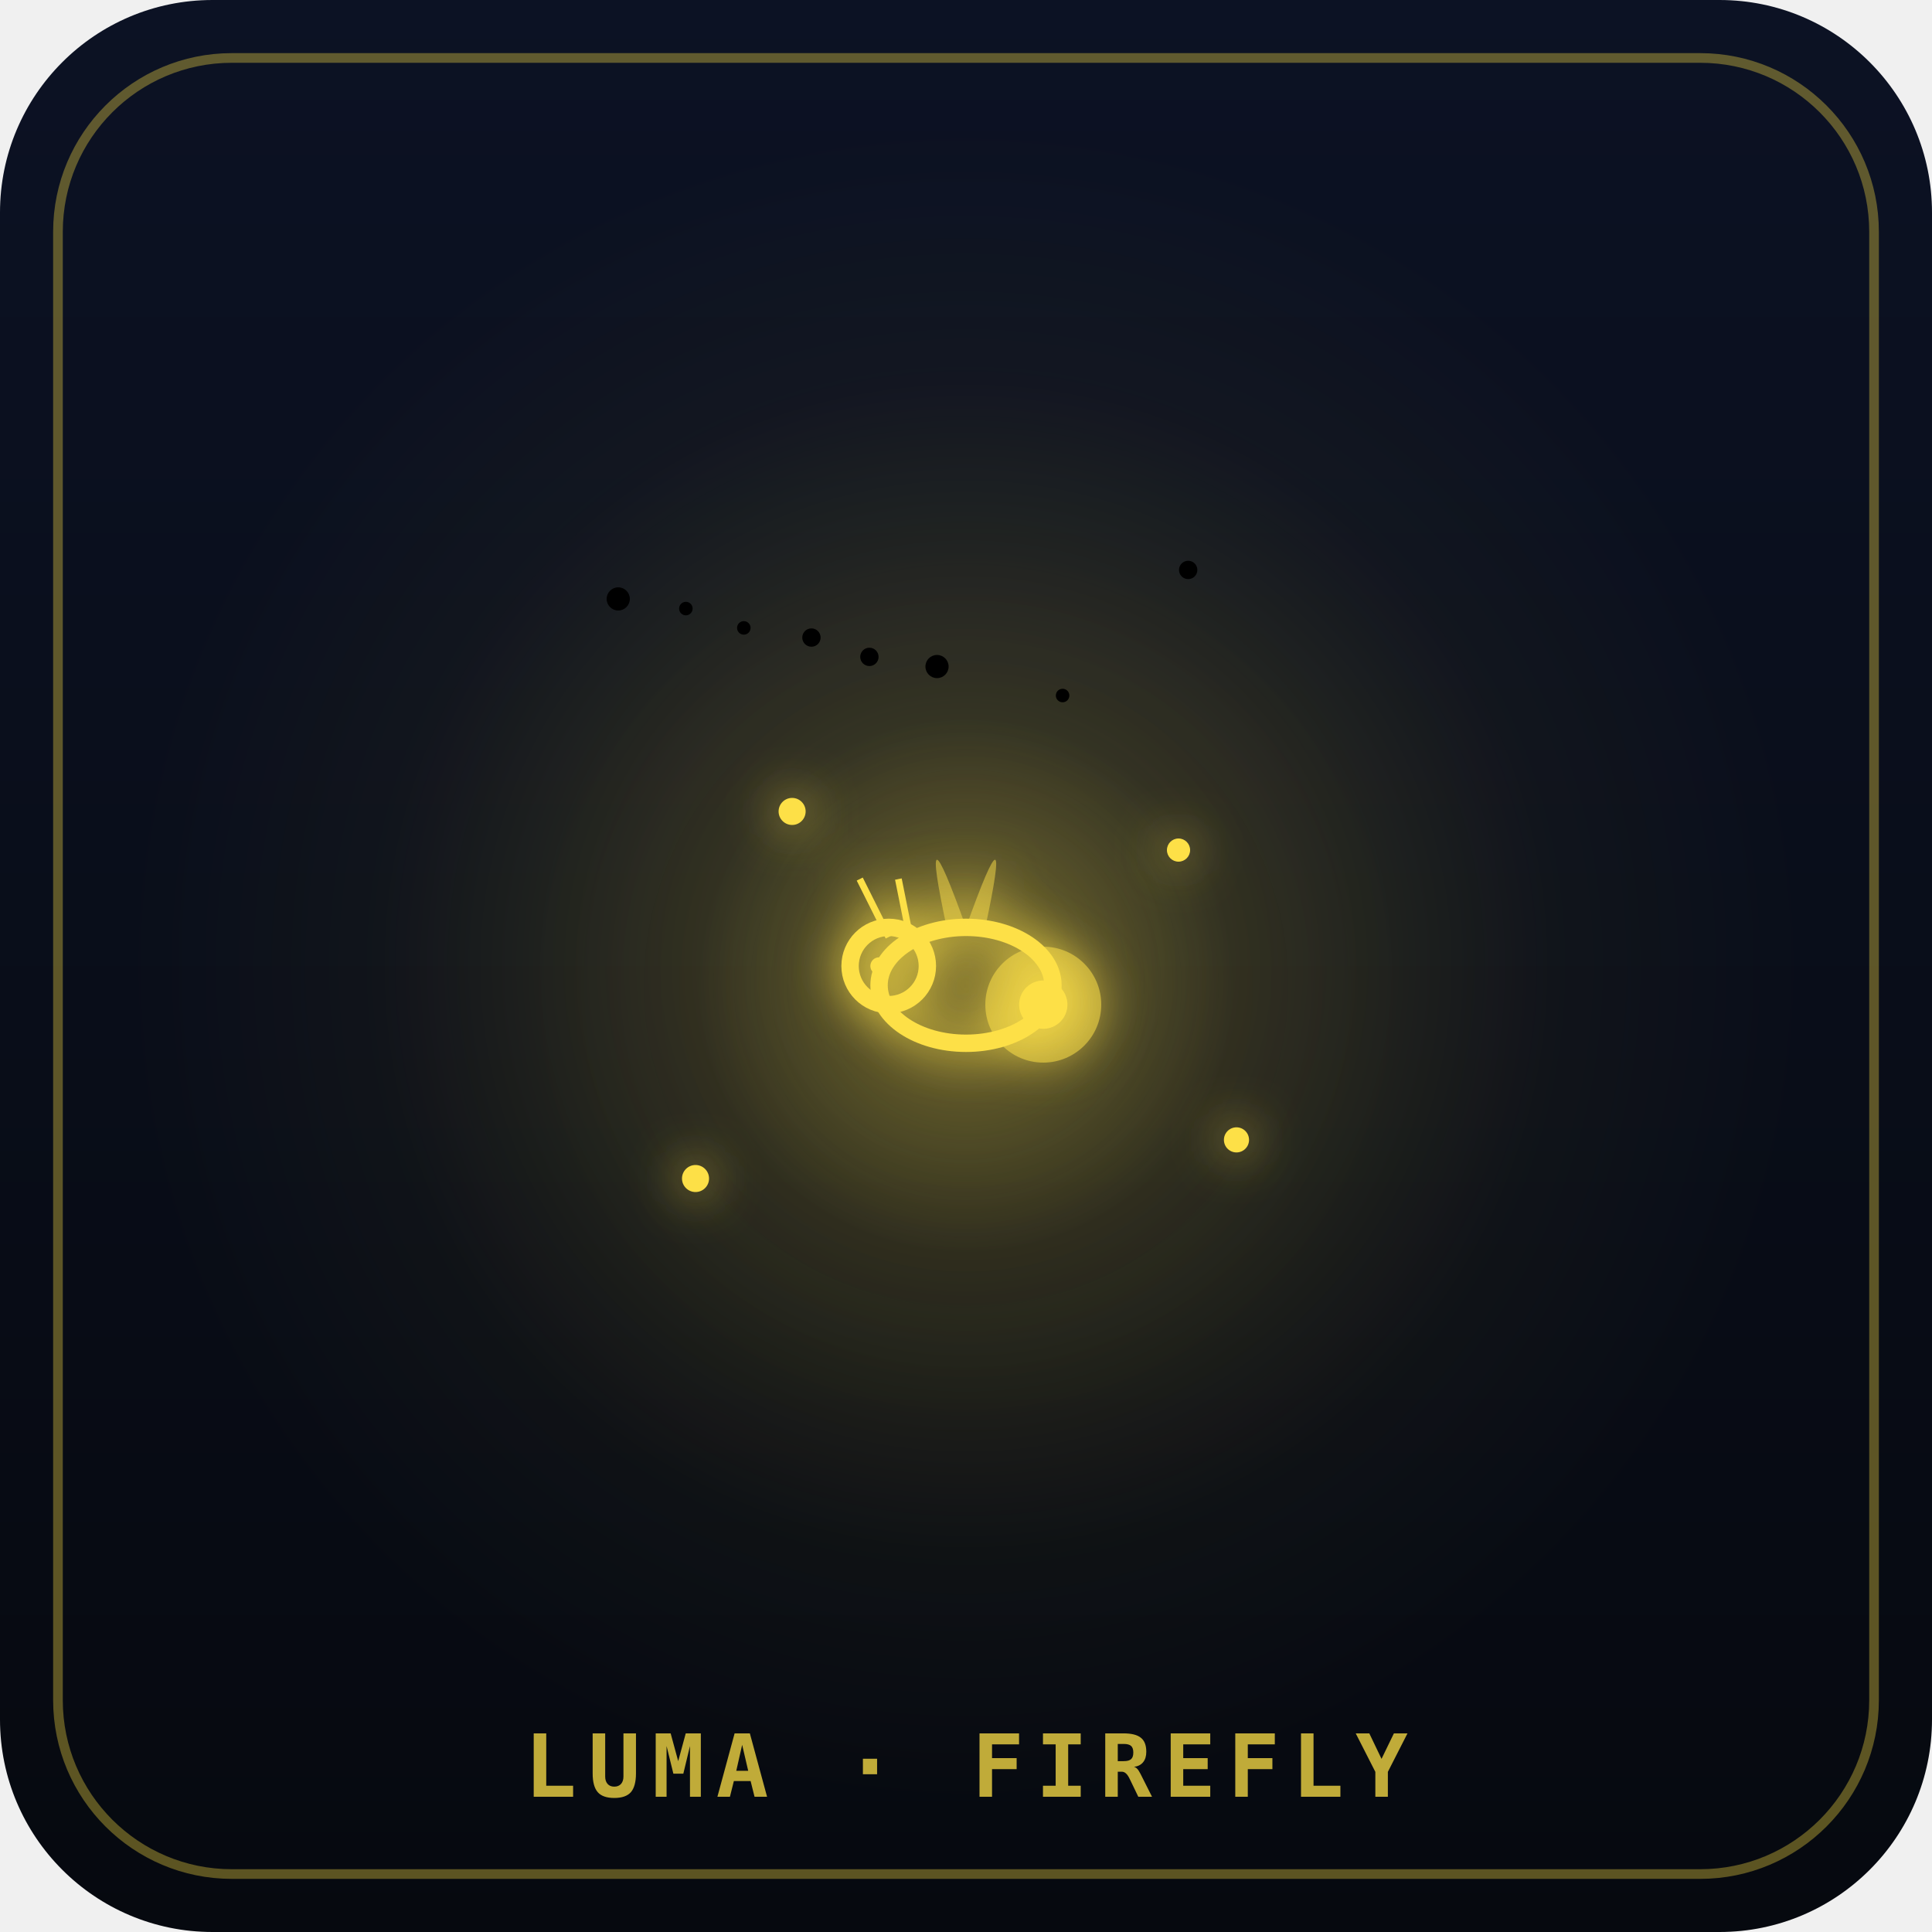
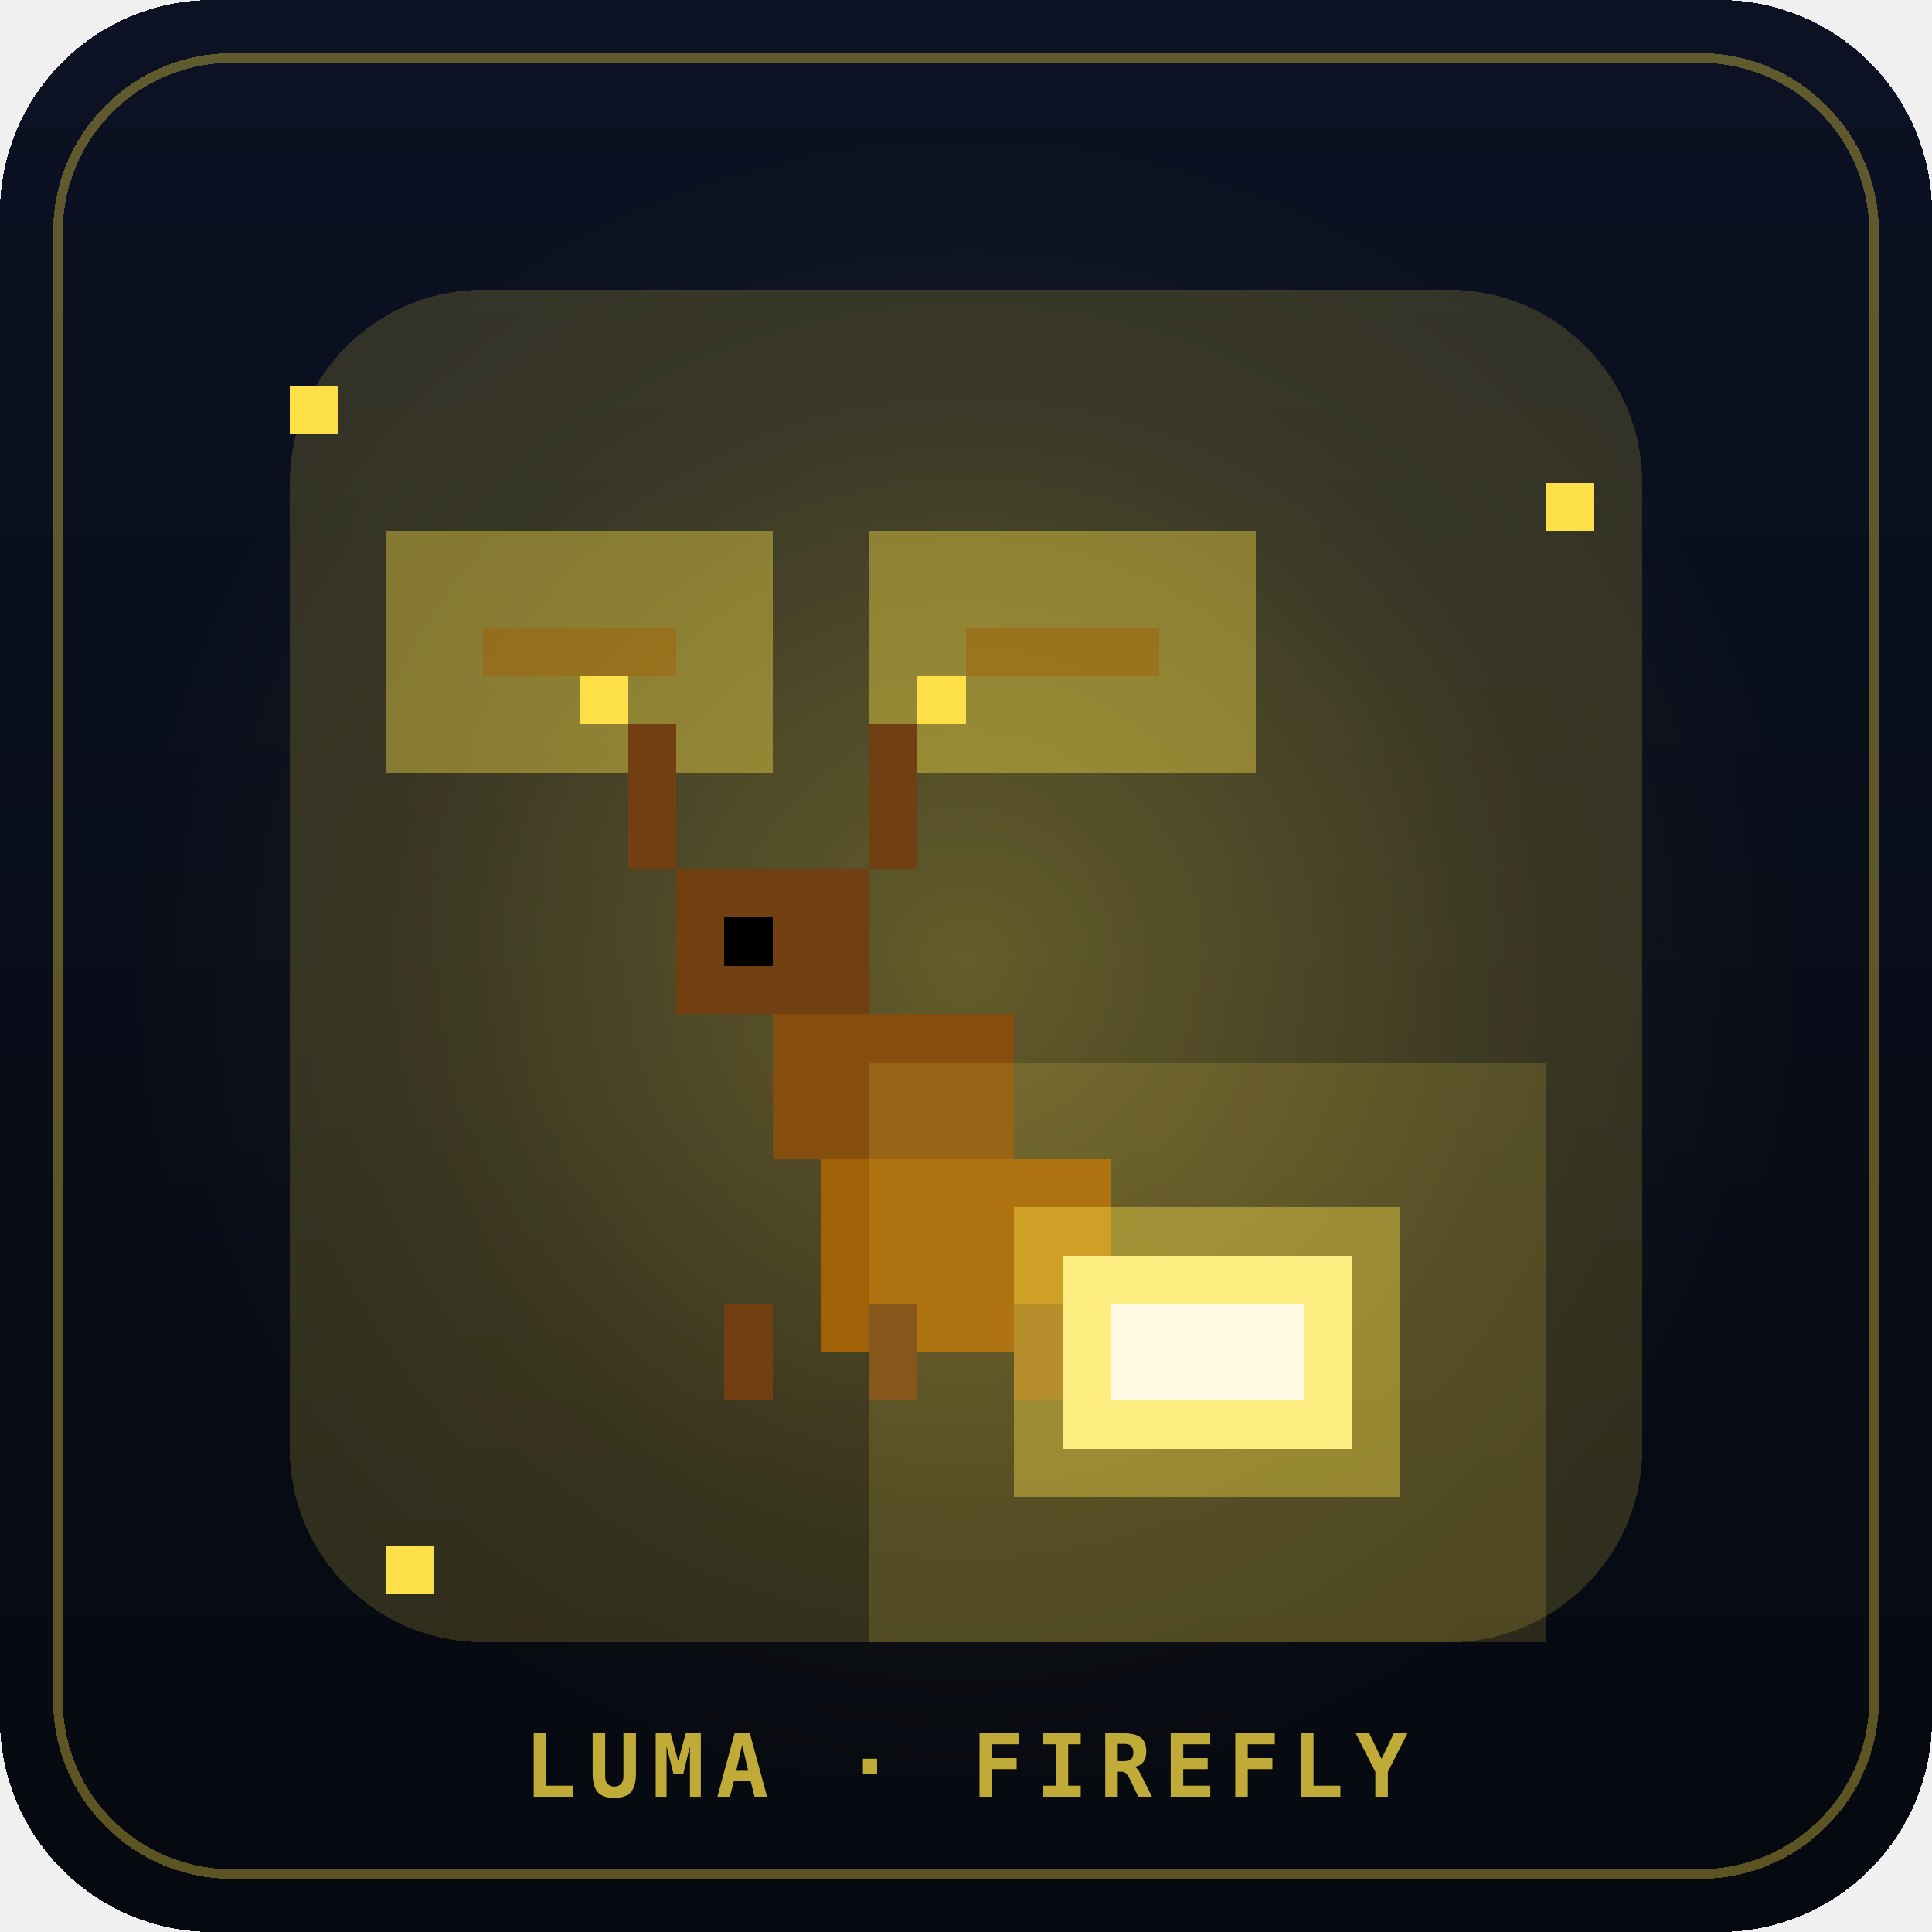
- <svg xmlns="http://www.w3.org/2000/svg" viewBox="0 0 200 200" width="200" height="200" role="img" aria-label="LUMA · Firefly mascot">
+ <svg xmlns="http://www.w3.org/2000/svg" viewBox="0 0 200 200" width="200" height="200" shape-rendering="crispEdges" role="img" aria-label="LUMA · Firefly mascot">
  <defs>
    <linearGradient id="bg" x1="0" y1="0" x2="0" y2="1">
      <stop offset="0%" stop-color="#0c1224" />
      <stop offset="100%" stop-color="#06090f" />
    </linearGradient>
    <radialGradient id="halo" cx="50%" cy="50%" r="50%">
      <stop offset="0%" stop-color="#fde047" stop-opacity=".25" />
      <stop offset="70%" stop-color="#fde047" stop-opacity=".03" />
      <stop offset="100%" stop-color="#fde047" stop-opacity="0" />
    </radialGradient>
  </defs>
  <rect width="200" height="200" rx="22" fill="url(#bg)" />
  <rect x="6" y="6" width="188" height="188" rx="18" fill="none" stroke="#fde047" stroke-opacity=".35" />
  <circle cx="100" cy="100" r="86" fill="url(#halo)" />
-   <g transform="translate(50,50) scale(1.0)" style="color:#fde047">
-     <defs>
-       <radialGradient id="halo-firefly-5" cx="50%" cy="50%" r="50%">
-         <stop offset="0%" stop-color="currentColor" stop-opacity="0.275" />
-         <stop offset="60%" stop-color="currentColor" stop-opacity="0.02" />
-         <stop offset="100%" stop-color="currentColor" stop-opacity="0" />
-       </radialGradient>
-       <filter id="glow-firefly-5" x="-40%" y="-40%" width="180%" height="180%">
-         <feGaussianBlur stdDeviation="2.5" result="b" />
-         <feMerge>
-           <feMergeNode in="b" />
-           <feMergeNode in="SourceGraphic" />
-         </feMerge>
-       </filter>
-     </defs>
-     <circle class="mascot-halo" cx="50" cy="52" r="46" fill="url(#halo-firefly-5)" />
-     <g class="mascot-body" filter="url(#glow-firefly-5)">
-       <g class="m-ff">
-         <ellipse class="m-ff-body" cx="50" cy="52" rx="9" ry="6" fill="none" stroke="currentColor" stroke-width="1.8" />
-         <circle class="m-ff-head" cx="42" cy="50" r="4" fill="none" stroke="currentColor" stroke-width="1.8" />
-         <circle class="m-ff-eye" cx="41" cy="50" r="0.9" fill="currentColor" />
-         <path class="m-ff-antenna" d="M42 47l-3 -6M44 46l-1 -5" stroke="currentColor" stroke-width=".7" fill="none" />
-         <path class="m-ff-wing l" d="M50 46q-5 -14 -2 0z" fill="currentColor" opacity=".5" />
-         <path class="m-ff-wing r" d="M50 46q5 -14 2 0z" fill="currentColor" opacity=".5" />
-         <circle class="m-ff-glow" cx="58" cy="54" r="6" fill="currentColor" opacity=".55" />
-         <circle class="m-ff-glow-core" cx="58" cy="54" r="2.5" fill="currentColor" opacity="1" />
-         <circle class="m-spark sp1" cx="32" cy="34" r="1.4" fill="currentColor" />
-         <circle class="m-spark sp2" cx="72" cy="38" r="1.2" fill="currentColor" />
-         <circle class="m-spark sp3" cx="78" cy="68" r="1.3" fill="currentColor" />
-         <circle class="m-spark sp4" cx="22" cy="72" r="1.4" fill="currentColor" />
-       </g>
+   <g transform="translate(20,20) scale(5)" style="color:#fde047">
+     <rect class="halo" x="2" y="2" width="28" height="28" fill="currentColor" opacity="0.165" rx="4" />
+     <g class="mascot-body">
+       <rect x="4" y="7" width="8" height="5" fill="#fde047" class="r-wing-l" opacity="0.4" />
+       <rect x="14" y="7" width="8" height="5" fill="#fde047" class="r-wing-r" opacity="0.4" />
+       <rect x="10" y="14" width="4" height="3" fill="#713f12" class="r-head" />
+       <rect x="12" y="17" width="5" height="3" fill="#854d0e" class="r-thorax" />
+       <rect x="13" y="20" width="6" height="4" fill="#a16207" class="r-abdomen" />
+       <rect x="9" y="11" width="1" height="3" fill="#713f12" class="r-antenna" />
+       <rect x="14" y="11" width="1" height="3" fill="#713f12" class="r-antenna" />
+       <rect x="8" y="10" width="1" height="1" fill="#fde047" class="r-antenna-tip" />
+       <rect x="15" y="10" width="1" height="1" fill="#fde047" class="r-antenna-tip" />
+       <rect x="11" y="15" width="1" height="1" fill="#000" class="r-eye" />
+       <rect x="11" y="23" width="1" height="2" fill="#713f12" class="r-leg" />
+       <rect x="14" y="23" width="1" height="2" fill="#713f12" class="r-leg" />
+       <rect x="17" y="23" width="1" height="2" fill="#713f12" class="r-leg" />
+       <rect x="17" y="21" width="8" height="6" fill="#fde047" class="r-lantern-glow" opacity="0.4" />
+       <rect x="18" y="22" width="6" height="4" fill="#fef08a" class="r-lantern-mid" />
+       <rect x="19" y="23" width="4" height="2" fill="#fff" class="r-lantern-core" />
    </g>
-     <circle class="evo-spark" cx="21" cy="13" r="0.7" style="animation-duration:1.6s;animation-delay:0s" />
-     <circle class="evo-spark" cx="34" cy="16" r="0.95" style="animation-duration:2.05s;animation-delay:0.21s" />
-     <circle class="evo-spark" cx="47" cy="19" r="1.2" style="animation-duration:2.5s;animation-delay:0.42s" />
-     <circle class="evo-spark" cx="60" cy="22" r="0.7" style="animation-duration:2.95s;animation-delay:0.63s" />
-     <circle class="evo-spark" cx="73" cy="9" r="0.95" style="animation-duration:1.6s;animation-delay:0.84s" />
-     <circle class="evo-spark" cx="14" cy="12" r="1.2" style="animation-duration:2.05s;animation-delay:1.05s" />
-     <circle class="evo-spark" cx="27" cy="15" r="0.7" style="animation-duration:2.5s;animation-delay:1.26s" />
-     <circle class="evo-spark" cx="40" cy="18" r="0.95" style="animation-duration:2.95s;animation-delay:1.47s" />
+     <g class="mascot-evo">
+       <rect x="2" y="4" width="1" height="1" fill="currentColor" class="r-spark s1" />
+       <rect x="28" y="6" width="1" height="1" fill="currentColor" class="r-spark s2" />
+       <rect x="4" y="28" width="1" height="1" fill="currentColor" class="r-spark s3" />
+       <rect x="6" y="9" width="4" height="1" fill="#a16207" class="r-vein" opacity="0.5" />
+       <rect x="16" y="9" width="4" height="1" fill="#a16207" class="r-vein" opacity="0.5" />
+       <rect x="14" y="18" width="14" height="12" fill="currentColor" class="r-aura" opacity="0.15" />
+     </g>
  </g>
  <text x="100" y="186" text-anchor="middle" font-family="JetBrains Mono, ui-monospace, monospace" font-weight="700" font-size="9" fill="#fde047" opacity=".75" letter-spacing="1.2">
    LUMA · FIREFLY
  </text>
</svg>
